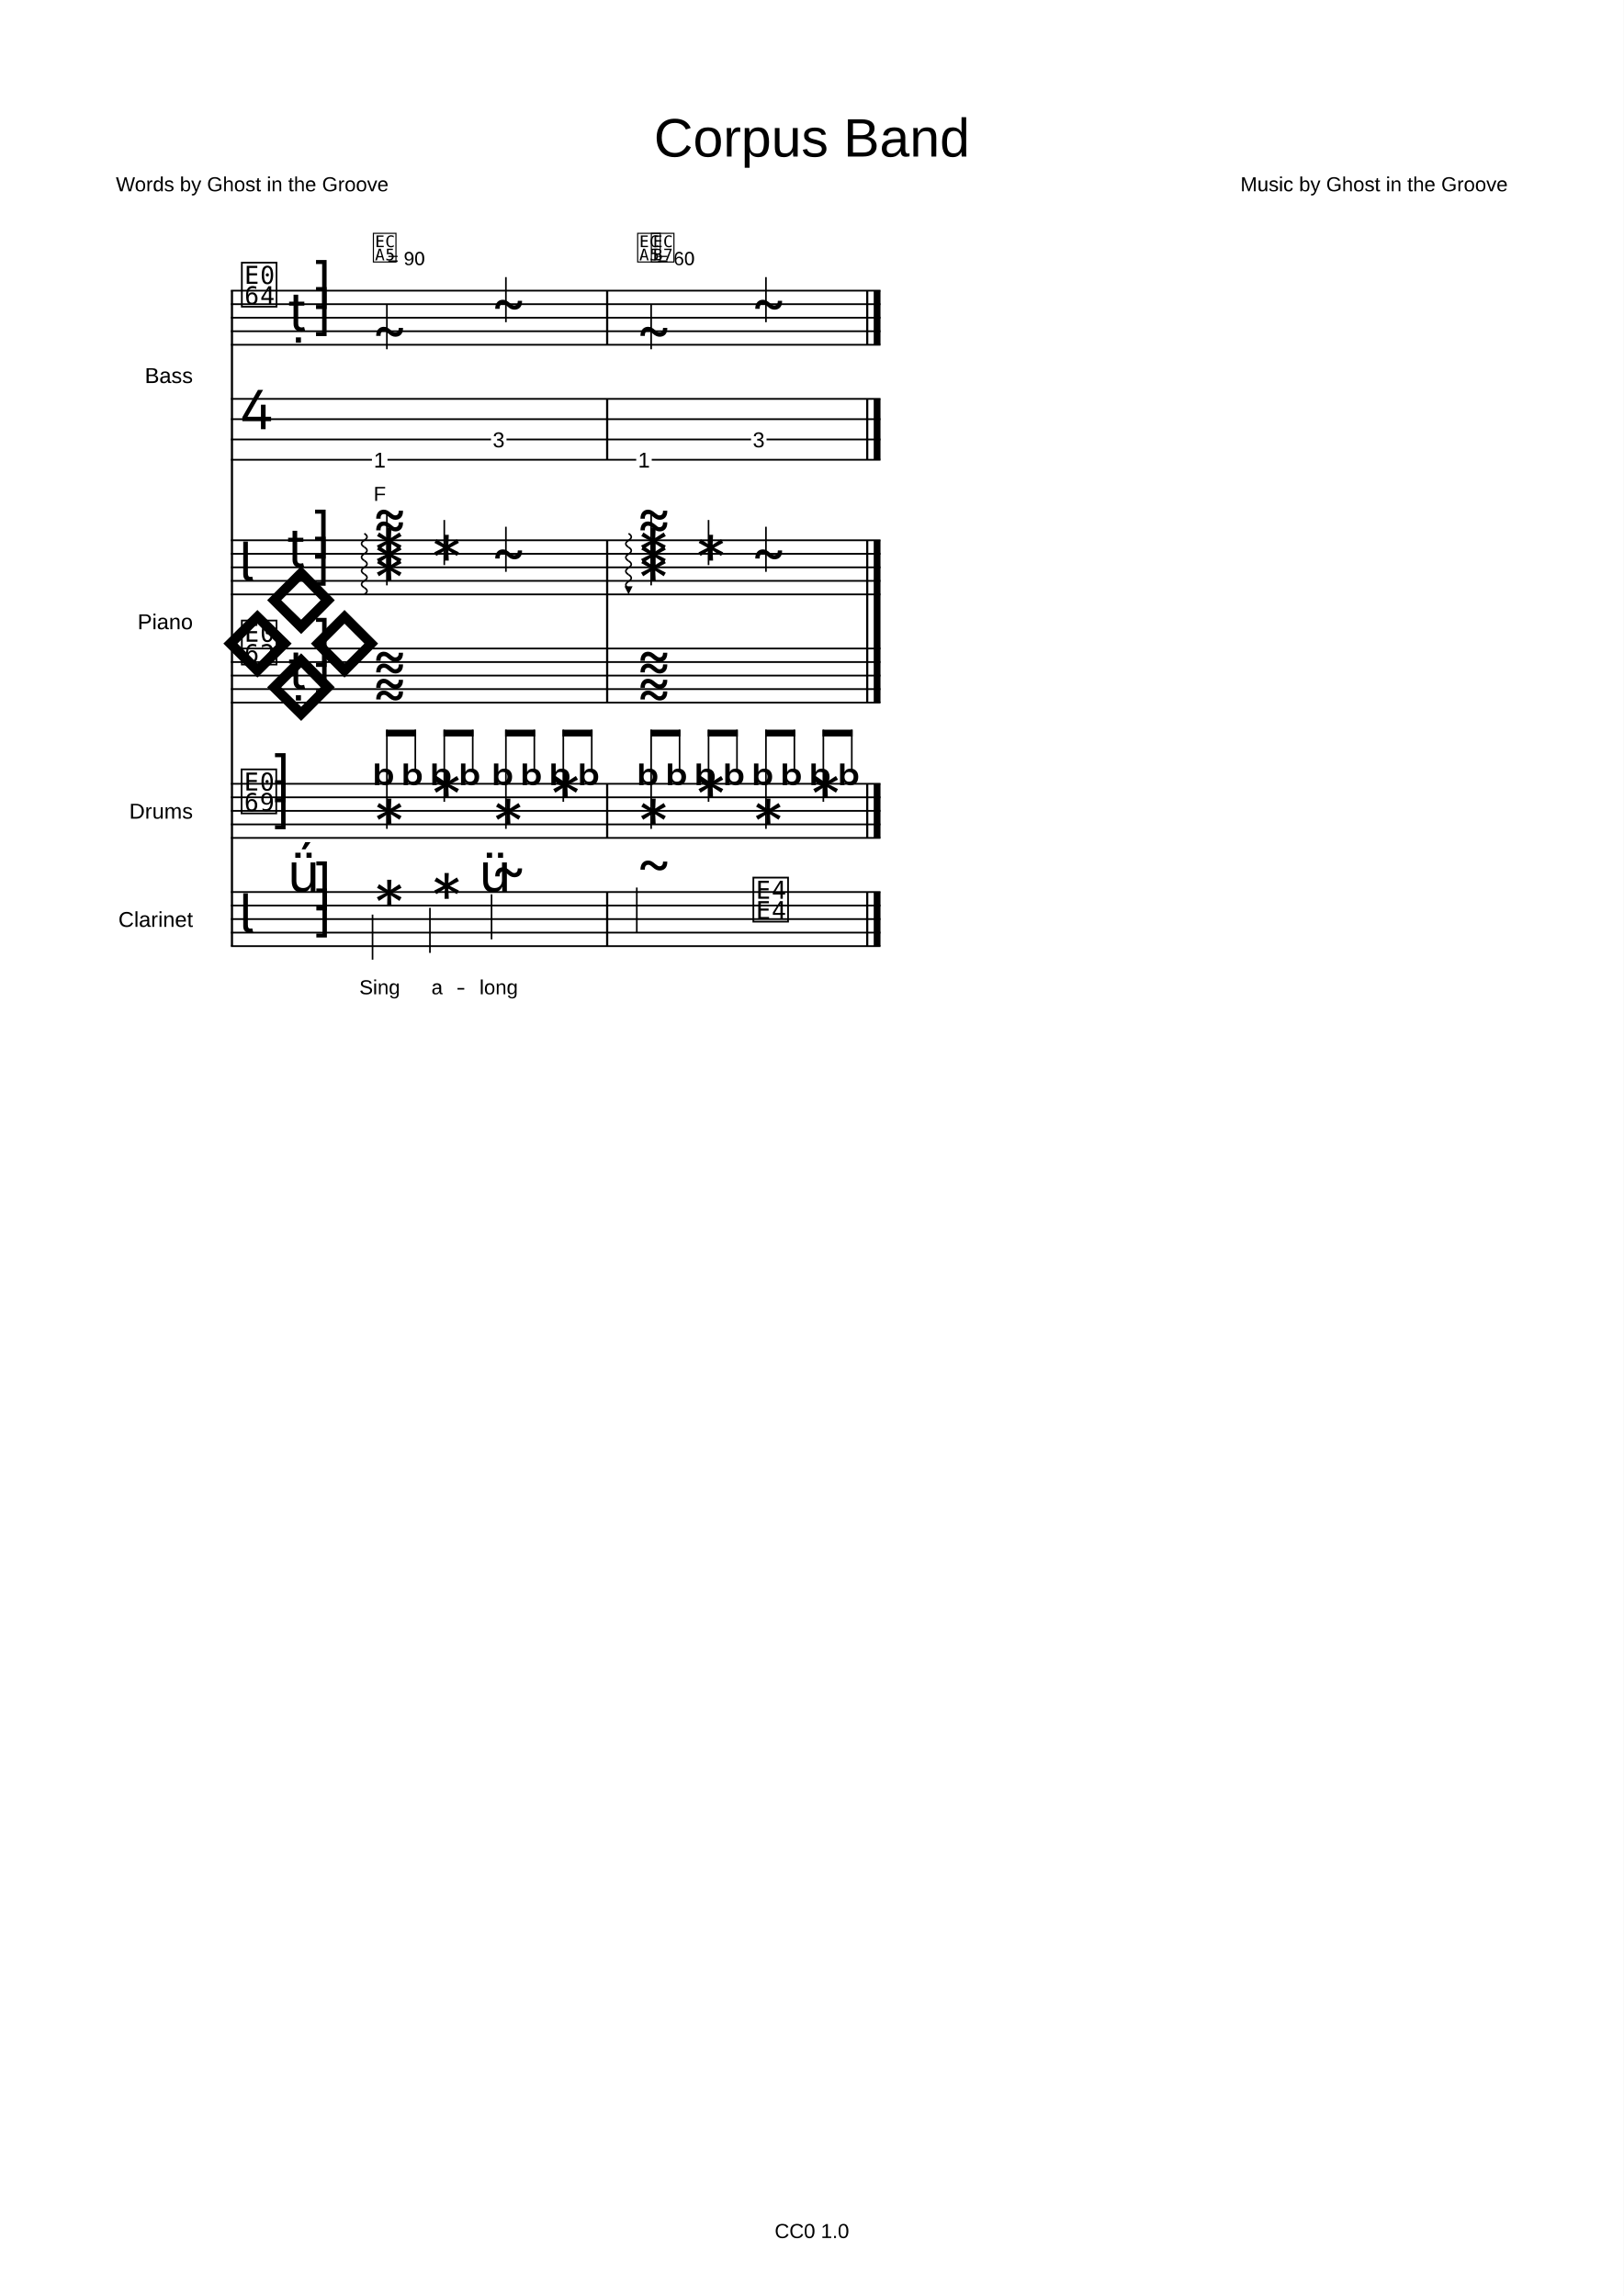
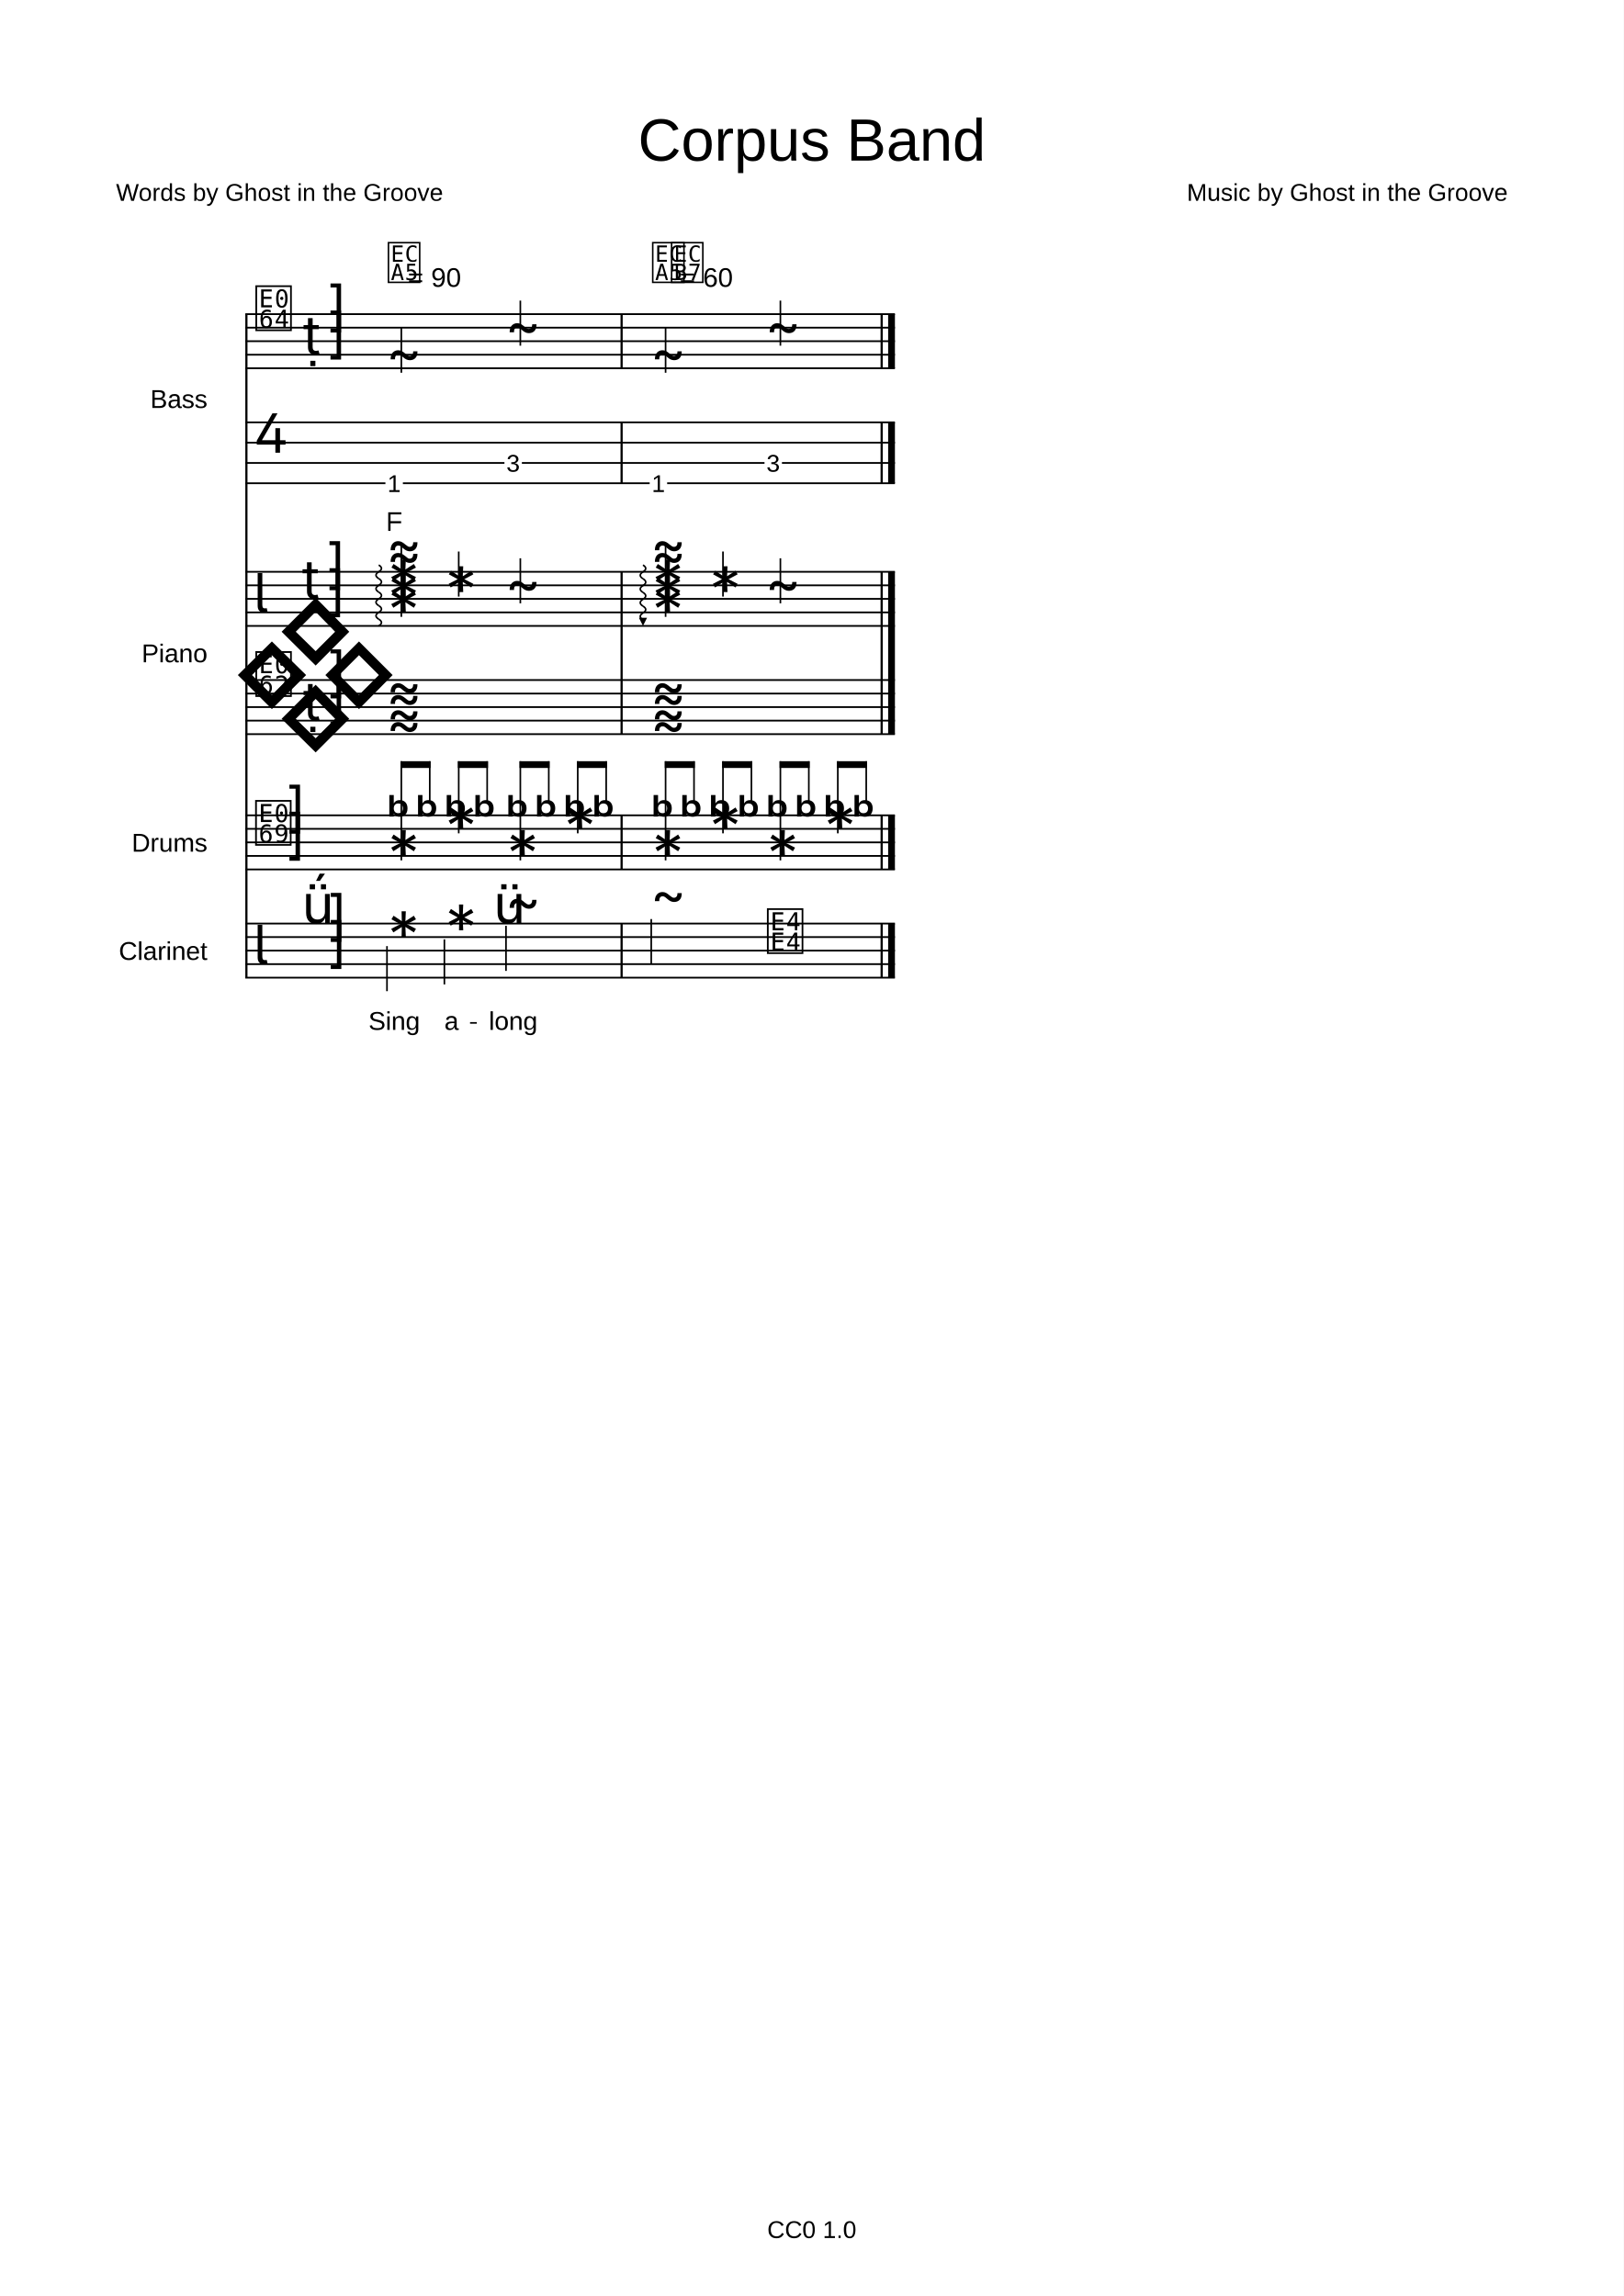
<svg xmlns="http://www.w3.org/2000/svg" width="1200" height="1697.143" viewBox="0 0 120 169.714">
  <style>@font-face{font-family:"Bravura";src:url("Bravura.otf")}text{font-family:"Bravura";font-size:4px}text.t{font-family:Arial,Helvetica,sans-serif}</style>
  <rect x="0" y="0" width="120" height="169.714" fill="white" />
  <g fill="black" stroke="black">
-     <line class="staffLine" x1="17.063" y1="21.484" x2="65.072" y2="21.484" stroke-width="0.13" />
-     <line class="staffLine" x1="17.063" y1="22.484" x2="65.072" y2="22.484" stroke-width="0.13" />
-     <line class="staffLine" x1="17.063" y1="23.484" x2="65.072" y2="23.484" stroke-width="0.13" />
-     <line class="staffLine" x1="17.063" y1="24.484" x2="65.072" y2="24.484" stroke-width="0.13" />
-     <line class="staffLine" x1="17.063" y1="25.484" x2="65.072" y2="25.484" stroke-width="0.13" />
-     <line class="stem" x1="28.593" y1="25.816" x2="28.593" y2="22.484" stroke-width="0.12" />
-     <line class="stem" x1="37.389" y1="23.816" x2="37.389" y2="20.484" stroke-width="0.12" />
-     <line class="barline" x1="44.873" y1="21.484" x2="44.873" y2="25.484" stroke-width="0.16" />
-     <line class="stem" x1="48.123" y1="25.816" x2="48.123" y2="22.484" stroke-width="0.12" />
-     <line class="stem" x1="56.608" y1="23.816" x2="56.608" y2="20.484" stroke-width="0.12" />
-     <line class="barline" x1="64.092" y1="21.484" x2="64.092" y2="25.484" stroke-width="0.16" />
-     <line class="barline" x1="64.822" y1="21.484" x2="64.822" y2="25.484" stroke-width="0.5" />
-     <line class="staffLine" x1="17.063" y1="29.484" x2="65.072" y2="29.484" stroke-width="0.13" />
-     <line class="staffLine" x1="17.063" y1="30.984" x2="65.072" y2="30.984" stroke-width="0.13" />
-     <line class="staffLine" x1="17.063" y1="32.484" x2="65.072" y2="32.484" stroke-width="0.13" />
-     <line class="staffLine" x1="17.063" y1="33.984" x2="65.072" y2="33.984" stroke-width="0.13" />
-     <line class="barline" x1="44.873" y1="29.484" x2="44.873" y2="33.984" stroke-width="0.16" />
-     <line class="barline" x1="64.092" y1="29.484" x2="64.092" y2="33.984" stroke-width="0.16" />
-     <line class="barline" x1="64.822" y1="29.484" x2="64.822" y2="33.984" stroke-width="0.5" />
-     <line class="staffLine" x1="17.063" y1="39.936" x2="65.072" y2="39.936" stroke-width="0.13" />
-     <line class="staffLine" x1="17.063" y1="40.936" x2="65.072" y2="40.936" stroke-width="0.13" />
-     <line class="staffLine" x1="17.063" y1="41.936" x2="65.072" y2="41.936" stroke-width="0.13" />
-     <line class="staffLine" x1="17.063" y1="42.936" x2="65.072" y2="42.936" stroke-width="0.13" />
-     <line class="staffLine" x1="17.063" y1="43.936" x2="65.072" y2="43.936" stroke-width="0.13" />
-     <line class="stem" x1="28.593" y1="43.268" x2="28.593" y2="37.936" stroke-width="0.12" />
-     <line class="stem" x1="32.835" y1="41.768" x2="32.835" y2="38.436" stroke-width="0.12" />
-     <line class="stem" x1="37.389" y1="42.268" x2="37.389" y2="38.936" stroke-width="0.12" />
-     <line class="barline" x1="44.873" y1="39.936" x2="44.873" y2="43.936" stroke-width="0.16" />
-     <line class="stem" x1="48.123" y1="43.268" x2="48.123" y2="37.936" stroke-width="0.12" />
-     <line class="stem" x1="52.365" y1="41.768" x2="52.365" y2="38.436" stroke-width="0.12" />
-     <line class="stem" x1="56.608" y1="42.268" x2="56.608" y2="38.936" stroke-width="0.12" />
-     <line class="barline" x1="64.092" y1="39.936" x2="64.092" y2="43.936" stroke-width="0.16" />
-     <line class="barline" x1="64.822" y1="39.936" x2="64.822" y2="43.936" stroke-width="0.5" />
-     <line class="staffLine" x1="17.063" y1="47.936" x2="65.072" y2="47.936" stroke-width="0.13" />
-     <line class="staffLine" x1="17.063" y1="48.936" x2="65.072" y2="48.936" stroke-width="0.13" />
-     <line class="staffLine" x1="17.063" y1="49.936" x2="65.072" y2="49.936" stroke-width="0.13" />
-     <line class="staffLine" x1="17.063" y1="50.936" x2="65.072" y2="50.936" stroke-width="0.13" />
-     <line class="staffLine" x1="17.063" y1="51.936" x2="65.072" y2="51.936" stroke-width="0.13" />
-     <line class="barline" x1="44.873" y1="47.936" x2="44.873" y2="51.936" stroke-width="0.16" />
-     <line class="barline" x1="64.092" y1="47.936" x2="64.092" y2="51.936" stroke-width="0.16" />
-     <line class="barline" x1="64.822" y1="47.936" x2="64.822" y2="51.936" stroke-width="0.5" />
-     <line class="staffLine" x1="17.063" y1="57.936" x2="65.072" y2="57.936" stroke-width="0.13" />
-     <line class="staffLine" x1="17.063" y1="58.936" x2="65.072" y2="58.936" stroke-width="0.13" />
-     <line class="staffLine" x1="17.063" y1="59.936" x2="65.072" y2="59.936" stroke-width="0.13" />
-     <line class="staffLine" x1="17.063" y1="60.936" x2="65.072" y2="60.936" stroke-width="0.13" />
-     <line class="staffLine" x1="17.063" y1="61.936" x2="65.072" y2="61.936" stroke-width="0.13" />
-     <line class="stem" x1="28.593" y1="61.268" x2="28.593" y2="53.936" stroke-width="0.12" />
-     <line class="stem" x1="30.694" y1="56.992" x2="30.694" y2="53.936" stroke-width="0.12" />
-     <line class="stem" x1="32.835" y1="59.268" x2="32.835" y2="53.936" stroke-width="0.12" />
-     <line class="stem" x1="34.937" y1="56.992" x2="34.937" y2="53.936" stroke-width="0.12" />
-     <line class="stem" x1="37.389" y1="61.268" x2="37.389" y2="53.936" stroke-width="0.12" />
-     <line class="stem" x1="39.49" y1="56.992" x2="39.49" y2="53.936" stroke-width="0.12" />
-     <line class="stem" x1="41.631" y1="59.268" x2="41.631" y2="53.936" stroke-width="0.12" />
-     <line class="stem" x1="43.733" y1="56.992" x2="43.733" y2="53.936" stroke-width="0.12" />
-     <line class="barline" x1="44.873" y1="57.936" x2="44.873" y2="61.936" stroke-width="0.16" />
-     <line class="stem" x1="48.123" y1="61.268" x2="48.123" y2="53.936" stroke-width="0.12" />
-     <line class="stem" x1="50.224" y1="56.992" x2="50.224" y2="53.936" stroke-width="0.12" />
-     <line class="stem" x1="52.365" y1="59.268" x2="52.365" y2="53.936" stroke-width="0.12" />
-     <line class="stem" x1="54.467" y1="56.992" x2="54.467" y2="53.936" stroke-width="0.12" />
-     <line class="stem" x1="56.608" y1="61.268" x2="56.608" y2="53.936" stroke-width="0.12" />
-     <line class="stem" x1="58.709" y1="56.992" x2="58.709" y2="53.936" stroke-width="0.12" />
-     <line class="stem" x1="60.85" y1="59.268" x2="60.85" y2="53.936" stroke-width="0.12" />
-     <line class="stem" x1="62.952" y1="56.992" x2="62.952" y2="53.936" stroke-width="0.12" />
-     <line class="barline" x1="64.092" y1="57.936" x2="64.092" y2="61.936" stroke-width="0.16" />
-     <line class="barline" x1="64.822" y1="57.936" x2="64.822" y2="61.936" stroke-width="0.5" />
-     <line class="staffLine" x1="17.063" y1="65.936" x2="65.072" y2="65.936" stroke-width="0.13" />
-     <line class="staffLine" x1="17.063" y1="66.936" x2="65.072" y2="66.936" stroke-width="0.13" />
-     <line class="staffLine" x1="17.063" y1="67.936" x2="65.072" y2="67.936" stroke-width="0.13" />
-     <line class="staffLine" x1="17.063" y1="68.936" x2="65.072" y2="68.936" stroke-width="0.13" />
-     <line class="staffLine" x1="17.063" y1="69.936" x2="65.072" y2="69.936" stroke-width="0.13" />
-     <line class="stem" x1="27.533" y1="67.604" x2="27.533" y2="70.936" stroke-width="0.12" />
-     <line class="stem" x1="31.775" y1="67.104" x2="31.775" y2="70.436" stroke-width="0.12" />
-     <line class="stem" x1="36.329" y1="66.104" x2="36.329" y2="69.436" stroke-width="0.12" />
-     <line class="barline" x1="44.873" y1="65.936" x2="44.873" y2="69.936" stroke-width="0.16" />
-     <line class="stem" x1="47.063" y1="65.604" x2="47.063" y2="68.936" stroke-width="0.12" />
-     <line class="barline" x1="64.092" y1="65.936" x2="64.092" y2="69.936" stroke-width="0.16" />
-     <line class="barline" x1="64.822" y1="65.936" x2="64.822" y2="69.936" stroke-width="0.5" />
-     <line class="lyric" x1="33.811" y1="73.088" x2="34.311" y2="73.088" stroke-width="0.12" />
-     <line class="barline" x1="17.143" y1="21.484" x2="17.143" y2="69.936" stroke-width="0.16" />
-     <line class="barline" x1="44.873" y1="43.936" x2="44.873" y2="47.936" stroke-width="0.16" />
-     <line class="barline" x1="64.092" y1="43.936" x2="64.092" y2="47.936" stroke-width="0.16" />
-     <line class="barline" x1="64.822" y1="43.936" x2="64.822" y2="47.936" stroke-width="0.5" />
-     <polygon class="beam" stroke="none" points="28.533,53.936 30.754,53.936 30.754,54.436 28.533,54.436" />
-     <polygon class="beam" stroke="none" points="32.775,53.936 34.997,53.936 34.997,54.436 32.775,54.436" />
-     <polygon class="beam" stroke="none" points="37.329,53.936 39.55,53.936 39.55,54.436 37.329,54.436" />
-     <polygon class="beam" stroke="none" points="41.571,53.936 43.793,53.936 43.793,54.436 41.571,54.436" />
-     <polygon class="beam" stroke="none" points="48.063,53.936 50.284,53.936 50.284,54.436 48.063,54.436" />
-     <polygon class="beam" stroke="none" points="52.305,53.936 54.527,53.936 54.527,54.436 52.305,54.436" />
-     <polygon class="beam" stroke="none" points="56.548,53.936 58.769,53.936 58.769,54.436 56.548,54.436" />
-     <polygon class="beam" stroke="none" points="60.79,53.936 63.012,53.936 63.012,54.436 60.79,54.436" />
-     <text class="clef" x="17.683" y="22.484" stroke="none"></text>
-     <text class="keySignature" x="21.319" y="24.484" stroke="none"></text>
-     <text class="timeSignature" x="23.123" y="22.484" stroke="none"></text>
-     <text class="timeSignature" x="23.123" y="24.484" stroke="none"></text>
-     <text class="notehead" x="27.473" y="25.984" stroke="none"></text>
-     <text class="notehead" x="36.269" y="23.984" stroke="none"></text>
-     <text class="notehead" x="47.003" y="25.984" stroke="none"></text>
-     <text class="notehead" x="55.488" y="23.984" stroke="none"></text>
-     <text class="clef" x="17.675" y="31.726" stroke="none"></text>
-     <text class="clef" x="17.663" y="42.936" stroke="none"></text>
-     <text class="keySignature" x="21.247" y="41.936" stroke="none"></text>
-     <text class="timeSignature" x="23.051" y="40.936" stroke="none"></text>
-     <text class="timeSignature" x="23.051" y="42.936" stroke="none"></text>
-     <text class="notehead" x="27.473" y="41.436" stroke="none"></text>
-     <text class="notehead" x="27.473" y="42.436" stroke="none"></text>
-     <text class="notehead" x="27.473" y="43.436" stroke="none"></text>
-     <text class="notehead" x="31.715" y="41.936" stroke="none"></text>
-     <text class="notehead" x="36.269" y="42.436" stroke="none"></text>
-     <text class="notehead" x="27.473" y="39.936" stroke="none"></text>
-     <text class="notehead" x="47.003" y="41.436" stroke="none"></text>
-     <text class="notehead" x="47.003" y="42.436" stroke="none"></text>
-     <text class="notehead" x="47.003" y="43.436" stroke="none"></text>
-     <text class="notehead" x="51.245" y="41.936" stroke="none"></text>
-     <text class="notehead" x="55.488" y="42.436" stroke="none"></text>
-     <text class="notehead" x="47.003" y="39.936" stroke="none"></text>
-     <text class="clef" x="17.683" y="48.936" stroke="none"></text>
-     <text class="keySignature" x="21.319" y="50.936" stroke="none"></text>
-     <text class="timeSignature" x="23.123" y="48.936" stroke="none"></text>
-     <text class="timeSignature" x="23.123" y="50.936" stroke="none"></text>
-     <text class="notehead" x="27.473" y="50.436" stroke="none"></text>
-     <text class="notehead" x="27.473" y="52.436" stroke="none"></text>
-     <text class="notehead" x="47.003" y="50.436" stroke="none"></text>
-     <text class="notehead" x="47.003" y="52.436" stroke="none"></text>
-     <text class="clef" x="17.663" y="59.936" stroke="none"></text>
-     <text class="timeSignature" x="20.091" y="58.936" stroke="none"></text>
-     <text class="timeSignature" x="20.091" y="60.936" stroke="none"></text>
-     <text class="notehead" x="27.473" y="57.436" stroke="none"></text>
-     <text class="notehead" x="27.473" y="61.436" stroke="none"></text>
-     <text class="notehead" x="29.594" y="57.436" stroke="none"></text>
-     <text class="notehead" x="31.715" y="57.436" stroke="none"></text>
-     <text class="notehead" x="31.715" y="59.436" stroke="none"></text>
-     <text class="notehead" x="33.837" y="57.436" stroke="none"></text>
-     <text class="notehead" x="36.269" y="57.436" stroke="none"></text>
-     <text class="notehead" x="36.269" y="61.436" stroke="none"></text>
-     <text class="notehead" x="38.39" y="57.436" stroke="none"></text>
-     <text class="notehead" x="40.511" y="57.436" stroke="none"></text>
-     <text class="notehead" x="40.511" y="59.436" stroke="none"></text>
-     <text class="notehead" x="42.633" y="57.436" stroke="none"></text>
-     <text class="notehead" x="47.003" y="57.436" stroke="none"></text>
-     <text class="notehead" x="47.003" y="61.436" stroke="none"></text>
-     <text class="notehead" x="49.124" y="57.436" stroke="none"></text>
-     <text class="notehead" x="51.245" y="57.436" stroke="none"></text>
-     <text class="notehead" x="51.245" y="59.436" stroke="none"></text>
-     <text class="notehead" x="53.367" y="57.436" stroke="none"></text>
-     <text class="notehead" x="55.488" y="57.436" stroke="none"></text>
-     <text class="notehead" x="55.488" y="61.436" stroke="none"></text>
-     <text class="notehead" x="57.609" y="57.436" stroke="none"></text>
-     <text class="notehead" x="59.73" y="57.436" stroke="none"></text>
-     <text class="notehead" x="59.73" y="59.436" stroke="none"></text>
-     <text class="notehead" x="61.852" y="57.436" stroke="none"></text>
-     <text class="clef" x="17.663" y="68.936" stroke="none"></text>
-     <text class="keySignature" x="21.247" y="65.936" stroke="none"></text>
-     <text class="timeSignature" x="23.143" y="66.936" stroke="none"></text>
-     <text class="timeSignature" x="23.143" y="68.936" stroke="none"></text>
-     <text class="notehead" x="27.473" y="67.436" stroke="none"></text>
-     <text class="notehead" x="31.715" y="66.936" stroke="none"></text>
-     <text class="notehead" x="36.269" y="65.936" stroke="none"></text>
-     <text class="accidental" x="35.397" y="65.936" stroke="none"></text>
-     <text class="notehead" x="47.003" y="65.436" stroke="none"></text>
-     <text class="rest" x="55.488" y="67.936" stroke="none"></text>
-     <text class="tempo" x="27.473" y="19.24" style="font-size:2.6px" stroke="none"></text>
-     <text class="tempo" x="47.003" y="19.24" style="font-size:2.6px" stroke="none"></text>
-     <text class="tempo" x="48.016" y="19.24" style="font-size:2.6px" stroke="none"></text>
-     <text class="brace" x="15.931" y="51.929" style="font-size:11.985px" stroke="none"></text>
-     <text class="t credit" x="60" y="11.571" style="font-size:4px" text-anchor="middle" stroke="none">Corpus Band</text>
-     <text class="t credit" x="8.571" y="14.136" style="font-size:1.5px" text-anchor="start" stroke="none">Words by Ghost in the Groove</text>
-     <text class="t credit" x="111.429" y="14.136" style="font-size:1.5px" text-anchor="end" stroke="none">Music by Ghost in the Groove</text>
-     <rect class="knockout" x="27.49" y="33.28" width="1.146" height="1.408" fill="white" stroke="none" />
-     <text class="t fretNumber" x="28.063" y="34.56" style="font-size:1.6px" text-anchor="middle" stroke="none">1</text>
-     <rect class="knockout" x="36.286" y="31.78" width="1.146" height="1.408" fill="white" stroke="none" />
-     <text class="t fretNumber" x="36.859" y="33.06" style="font-size:1.6px" text-anchor="middle" stroke="none">3</text>
-     <rect class="knockout" x="47.02" y="33.28" width="1.146" height="1.408" fill="white" stroke="none" />
-     <text class="t fretNumber" x="47.593" y="34.56" style="font-size:1.6px" text-anchor="middle" stroke="none">1</text>
-     <rect class="knockout" x="55.505" y="31.78" width="1.146" height="1.408" fill="white" stroke="none" />
-     <text class="t fretNumber" x="56.078" y="33.06" style="font-size:1.6px" text-anchor="middle" stroke="none">3</text>
-     <text class="t chord" x="28.063" y="37.021" style="font-size:1.5px" text-anchor="middle" stroke="none">F</text>
-     <text class="t lyric" x="28.063" y="73.493" style="font-size:1.5px" text-anchor="middle" stroke="none">Sing</text>
-     <text class="t lyric" x="32.305" y="73.493" style="font-size:1.5px" text-anchor="middle" stroke="none">a</text>
-     <text class="t lyric" x="36.859" y="73.493" style="font-size:1.5px" text-anchor="middle" stroke="none">long</text>
-     <text class="t tempo" x="28.636" y="19.59" style="font-size:1.4px" text-anchor="start" stroke="none">= 90</text>
-     <text class="t tempo" x="48.576" y="19.59" style="font-size:1.4px" text-anchor="start" stroke="none">= 60</text>
-     <text class="t trackName" x="14.263" y="28.31" style="font-size:1.6px" text-anchor="end" stroke="none">Bass</text>
-     <text class="t trackName" x="14.263" y="46.512" style="font-size:1.6px" text-anchor="end" stroke="none">Piano</text>
-     <text class="t trackName" x="14.263" y="60.512" style="font-size:1.6px" text-anchor="end" stroke="none">Drums</text>
-     <text class="t trackName" x="14.263" y="68.512" style="font-size:1.6px" text-anchor="end" stroke="none">Clarinet</text>
-     <text class="t credit" x="60" y="165.429" style="font-size:1.5px" text-anchor="middle" stroke="none">CC0 1.0</text>
-     <path class="arpeggio" fill="none" stroke-width="0.12" d="M26.923,39.436 C27.193,39.603 27.193,39.77 26.923,39.936" />
-     <path class="arpeggio" fill="none" stroke-width="0.12" d="M26.923,39.936 C26.653,40.103 26.653,40.27 26.923,40.436" />
-     <path class="arpeggio" fill="none" stroke-width="0.12" d="M26.923,40.436 C27.193,40.603 27.193,40.77 26.923,40.936" />
-     <path class="arpeggio" fill="none" stroke-width="0.12" d="M26.923,40.936 C26.653,41.103 26.653,41.27 26.923,41.436" />
-     <path class="arpeggio" fill="none" stroke-width="0.12" d="M26.923,41.436 C27.193,41.603 27.193,41.77 26.923,41.936" />
-     <path class="arpeggio" fill="none" stroke-width="0.12" d="M26.923,41.936 C26.653,42.103 26.653,42.27 26.923,42.436" />
-     <path class="arpeggio" fill="none" stroke-width="0.12" d="M26.923,42.436 C27.193,42.603 27.193,42.77 26.923,42.936" />
-     <path class="arpeggio" fill="none" stroke-width="0.12" d="M26.923,42.936 C26.653,43.103 26.653,43.27 26.923,43.436" />
-     <path class="arpeggio" fill="none" stroke-width="0.12" d="M26.923,43.436 C27.193,43.603 27.193,43.77 26.923,43.936" />
-     <path class="arpeggio" fill="none" stroke-width="0.12" d="M46.453,39.436 C46.723,39.605 46.723,39.774 46.453,39.942" />
-     <path class="arpeggio" fill="none" stroke-width="0.12" d="M46.453,39.942 C46.183,40.111 46.183,40.28 46.453,40.449" />
-     <path class="arpeggio" fill="none" stroke-width="0.12" d="M46.453,40.449 C46.723,40.617 46.723,40.786 46.453,40.955" />
-     <path class="arpeggio" fill="none" stroke-width="0.12" d="M46.453,40.955 C46.183,41.124 46.183,41.292 46.453,41.461" />
-     <path class="arpeggio" fill="none" stroke-width="0.12" d="M46.453,41.461 C46.723,41.63 46.723,41.799 46.453,41.967" />
-     <path class="arpeggio" fill="none" stroke-width="0.12" d="M46.453,41.967 C46.183,42.136 46.183,42.305 46.453,42.474" />
-     <path class="arpeggio" fill="none" stroke-width="0.12" d="M46.453,42.474 C46.723,42.642 46.723,42.811 46.453,42.98" />
-     <path class="arpeggio" fill="none" stroke-width="0.12" d="M46.453,42.98 C46.183,43.149 46.183,43.317 46.453,43.486" />
-     <polygon class="arpeggio" stroke="none" points="46.153,43.336 46.753,43.336 46.453,43.936" />
+     <line class="staffLine" x1="18.13" y1="23.22" x2="66.139" y2="23.22" stroke-width="0.13" />
+     <line class="staffLine" x1="18.13" y1="24.22" x2="66.139" y2="24.22" stroke-width="0.13" />
+     <line class="staffLine" x1="18.13" y1="25.22" x2="66.139" y2="25.22" stroke-width="0.13" />
+     <line class="staffLine" x1="18.13" y1="26.22" x2="66.139" y2="26.22" stroke-width="0.13" />
+     <line class="staffLine" x1="18.13" y1="27.22" x2="66.139" y2="27.22" stroke-width="0.13" />
+     <line class="stem" x1="29.66" y1="27.552" x2="29.66" y2="24.22" stroke-width="0.12" />
+     <line class="stem" x1="38.456" y1="25.552" x2="38.456" y2="22.22" stroke-width="0.12" />
+     <line class="barline" x1="45.94" y1="23.22" x2="45.94" y2="27.22" stroke-width="0.16" />
+     <line class="stem" x1="49.19" y1="27.552" x2="49.19" y2="24.22" stroke-width="0.12" />
+     <line class="stem" x1="57.675" y1="25.552" x2="57.675" y2="22.22" stroke-width="0.12" />
+     <line class="barline" x1="65.159" y1="23.22" x2="65.159" y2="27.22" stroke-width="0.16" />
+     <line class="barline" x1="65.889" y1="23.22" x2="65.889" y2="27.22" stroke-width="0.5" />
+     <line class="staffLine" x1="18.13" y1="31.22" x2="66.139" y2="31.22" stroke-width="0.13" />
+     <line class="staffLine" x1="18.13" y1="32.72" x2="66.139" y2="32.72" stroke-width="0.13" />
+     <line class="staffLine" x1="18.13" y1="34.22" x2="66.139" y2="34.22" stroke-width="0.13" />
+     <line class="staffLine" x1="18.13" y1="35.72" x2="66.139" y2="35.72" stroke-width="0.13" />
+     <line class="barline" x1="45.94" y1="31.22" x2="45.94" y2="35.72" stroke-width="0.16" />
+     <line class="barline" x1="65.159" y1="31.22" x2="65.159" y2="35.72" stroke-width="0.16" />
+     <line class="barline" x1="65.889" y1="31.22" x2="65.889" y2="35.72" stroke-width="0.5" />
+     <line class="staffLine" x1="18.13" y1="42.266" x2="66.139" y2="42.266" stroke-width="0.13" />
+     <line class="staffLine" x1="18.13" y1="43.266" x2="66.139" y2="43.266" stroke-width="0.13" />
+     <line class="staffLine" x1="18.13" y1="44.266" x2="66.139" y2="44.266" stroke-width="0.13" />
+     <line class="staffLine" x1="18.13" y1="45.266" x2="66.139" y2="45.266" stroke-width="0.13" />
+     <line class="staffLine" x1="18.13" y1="46.266" x2="66.139" y2="46.266" stroke-width="0.13" />
+     <line class="stem" x1="29.66" y1="45.598" x2="29.66" y2="40.266" stroke-width="0.12" />
+     <line class="stem" x1="33.902" y1="44.098" x2="33.902" y2="40.766" stroke-width="0.12" />
+     <line class="stem" x1="38.456" y1="44.598" x2="38.456" y2="41.266" stroke-width="0.12" />
+     <line class="barline" x1="45.94" y1="42.266" x2="45.94" y2="46.266" stroke-width="0.16" />
+     <line class="stem" x1="49.19" y1="45.598" x2="49.19" y2="40.266" stroke-width="0.12" />
+     <line class="stem" x1="53.432" y1="44.098" x2="53.432" y2="40.766" stroke-width="0.12" />
+     <line class="stem" x1="57.675" y1="44.598" x2="57.675" y2="41.266" stroke-width="0.12" />
+     <line class="barline" x1="65.159" y1="42.266" x2="65.159" y2="46.266" stroke-width="0.16" />
+     <line class="barline" x1="65.889" y1="42.266" x2="65.889" y2="46.266" stroke-width="0.5" />
+     <line class="staffLine" x1="18.13" y1="50.266" x2="66.139" y2="50.266" stroke-width="0.13" />
+     <line class="staffLine" x1="18.13" y1="51.266" x2="66.139" y2="51.266" stroke-width="0.13" />
+     <line class="staffLine" x1="18.13" y1="52.266" x2="66.139" y2="52.266" stroke-width="0.13" />
+     <line class="staffLine" x1="18.13" y1="53.266" x2="66.139" y2="53.266" stroke-width="0.13" />
+     <line class="staffLine" x1="18.13" y1="54.266" x2="66.139" y2="54.266" stroke-width="0.13" />
+     <line class="barline" x1="45.94" y1="50.266" x2="45.94" y2="54.266" stroke-width="0.16" />
+     <line class="barline" x1="65.159" y1="50.266" x2="65.159" y2="54.266" stroke-width="0.16" />
+     <line class="barline" x1="65.889" y1="50.266" x2="65.889" y2="54.266" stroke-width="0.5" />
+     <line class="staffLine" x1="18.13" y1="60.266" x2="66.139" y2="60.266" stroke-width="0.13" />
+     <line class="staffLine" x1="18.13" y1="61.266" x2="66.139" y2="61.266" stroke-width="0.13" />
+     <line class="staffLine" x1="18.13" y1="62.266" x2="66.139" y2="62.266" stroke-width="0.13" />
+     <line class="staffLine" x1="18.13" y1="63.266" x2="66.139" y2="63.266" stroke-width="0.13" />
+     <line class="staffLine" x1="18.13" y1="64.266" x2="66.139" y2="64.266" stroke-width="0.13" />
+     <line class="stem" x1="29.66" y1="63.598" x2="29.66" y2="56.266" stroke-width="0.12" />
+     <line class="stem" x1="31.761" y1="59.322" x2="31.761" y2="56.266" stroke-width="0.12" />
+     <line class="stem" x1="33.902" y1="61.598" x2="33.902" y2="56.266" stroke-width="0.12" />
+     <line class="stem" x1="36.004" y1="59.322" x2="36.004" y2="56.266" stroke-width="0.12" />
+     <line class="stem" x1="38.456" y1="63.598" x2="38.456" y2="56.266" stroke-width="0.12" />
+     <line class="stem" x1="40.557" y1="59.322" x2="40.557" y2="56.266" stroke-width="0.12" />
+     <line class="stem" x1="42.698" y1="61.598" x2="42.698" y2="56.266" stroke-width="0.12" />
+     <line class="stem" x1="44.8" y1="59.322" x2="44.8" y2="56.266" stroke-width="0.12" />
+     <line class="barline" x1="45.94" y1="60.266" x2="45.94" y2="64.266" stroke-width="0.16" />
+     <line class="stem" x1="49.19" y1="63.598" x2="49.19" y2="56.266" stroke-width="0.12" />
+     <line class="stem" x1="51.291" y1="59.322" x2="51.291" y2="56.266" stroke-width="0.12" />
+     <line class="stem" x1="53.432" y1="61.598" x2="53.432" y2="56.266" stroke-width="0.12" />
+     <line class="stem" x1="55.534" y1="59.322" x2="55.534" y2="56.266" stroke-width="0.12" />
+     <line class="stem" x1="57.675" y1="63.598" x2="57.675" y2="56.266" stroke-width="0.12" />
+     <line class="stem" x1="59.776" y1="59.322" x2="59.776" y2="56.266" stroke-width="0.12" />
+     <line class="stem" x1="61.918" y1="61.598" x2="61.918" y2="56.266" stroke-width="0.12" />
+     <line class="stem" x1="64.019" y1="59.322" x2="64.019" y2="56.266" stroke-width="0.12" />
+     <line class="barline" x1="65.159" y1="60.266" x2="65.159" y2="64.266" stroke-width="0.16" />
+     <line class="barline" x1="65.889" y1="60.266" x2="65.889" y2="64.266" stroke-width="0.5" />
+     <line class="staffLine" x1="18.13" y1="68.266" x2="66.139" y2="68.266" stroke-width="0.13" />
+     <line class="staffLine" x1="18.13" y1="69.266" x2="66.139" y2="69.266" stroke-width="0.13" />
+     <line class="staffLine" x1="18.13" y1="70.266" x2="66.139" y2="70.266" stroke-width="0.13" />
+     <line class="staffLine" x1="18.13" y1="71.266" x2="66.139" y2="71.266" stroke-width="0.13" />
+     <line class="staffLine" x1="18.13" y1="72.266" x2="66.139" y2="72.266" stroke-width="0.13" />
+     <line class="stem" x1="28.6" y1="69.934" x2="28.6" y2="73.266" stroke-width="0.12" />
+     <line class="stem" x1="32.842" y1="69.434" x2="32.842" y2="72.766" stroke-width="0.12" />
+     <line class="stem" x1="37.396" y1="68.434" x2="37.396" y2="71.766" stroke-width="0.12" />
+     <line class="barline" x1="45.94" y1="68.266" x2="45.94" y2="72.266" stroke-width="0.16" />
+     <line class="stem" x1="48.13" y1="67.934" x2="48.13" y2="71.266" stroke-width="0.12" />
+     <line class="barline" x1="65.159" y1="68.266" x2="65.159" y2="72.266" stroke-width="0.16" />
+     <line class="barline" x1="65.889" y1="68.266" x2="65.889" y2="72.266" stroke-width="0.5" />
+     <line class="lyric" x1="34.739" y1="75.61" x2="35.239" y2="75.61" stroke-width="0.12" />
+     <line class="barline" x1="18.21" y1="23.22" x2="18.21" y2="72.266" stroke-width="0.16" />
+     <line class="barline" x1="45.94" y1="46.266" x2="45.94" y2="50.266" stroke-width="0.16" />
+     <line class="barline" x1="65.159" y1="46.266" x2="65.159" y2="50.266" stroke-width="0.16" />
+     <line class="barline" x1="65.889" y1="46.266" x2="65.889" y2="50.266" stroke-width="0.5" />
+     <polygon class="beam" stroke="none" points="29.6,56.266 31.821,56.266 31.821,56.766 29.6,56.766" />
+     <polygon class="beam" stroke="none" points="33.842,56.266 36.064,56.266 36.064,56.766 33.842,56.766" />
+     <polygon class="beam" stroke="none" points="38.396,56.266 40.617,56.266 40.617,56.766 38.396,56.766" />
+     <polygon class="beam" stroke="none" points="42.638,56.266 44.86,56.266 44.86,56.766 42.638,56.766" />
+     <polygon class="beam" stroke="none" points="49.13,56.266 51.351,56.266 51.351,56.766 49.13,56.766" />
+     <polygon class="beam" stroke="none" points="53.372,56.266 55.594,56.266 55.594,56.766 53.372,56.766" />
+     <polygon class="beam" stroke="none" points="57.615,56.266 59.836,56.266 59.836,56.766 57.615,56.766" />
+     <polygon class="beam" stroke="none" points="61.858,56.266 64.079,56.266 64.079,56.766 61.858,56.766" />
+     <text class="clef" x="18.75" y="24.22" stroke="none"></text>
+     <text class="keySignature" x="22.386" y="26.22" stroke="none"></text>
+     <text class="timeSignature" x="24.19" y="24.22" stroke="none"></text>
+     <text class="timeSignature" x="24.19" y="26.22" stroke="none"></text>
+     <text class="notehead" x="28.54" y="27.72" stroke="none"></text>
+     <text class="notehead" x="37.336" y="25.72" stroke="none"></text>
+     <text class="notehead" x="48.07" y="27.72" stroke="none"></text>
+     <text class="notehead" x="56.555" y="25.72" stroke="none"></text>
+     <text class="clef" x="18.742" y="33.462" stroke="none"></text>
+     <text class="clef" x="18.73" y="45.266" stroke="none"></text>
+     <text class="keySignature" x="22.314" y="44.266" stroke="none"></text>
+     <text class="timeSignature" x="24.118" y="43.266" stroke="none"></text>
+     <text class="timeSignature" x="24.118" y="45.266" stroke="none"></text>
+     <text class="notehead" x="28.54" y="43.766" stroke="none"></text>
+     <text class="notehead" x="28.54" y="44.766" stroke="none"></text>
+     <text class="notehead" x="28.54" y="45.766" stroke="none"></text>
+     <text class="notehead" x="32.782" y="44.266" stroke="none"></text>
+     <text class="notehead" x="37.336" y="44.766" stroke="none"></text>
+     <text class="notehead" x="28.54" y="42.266" stroke="none"></text>
+     <text class="notehead" x="48.07" y="43.766" stroke="none"></text>
+     <text class="notehead" x="48.07" y="44.766" stroke="none"></text>
+     <text class="notehead" x="48.07" y="45.766" stroke="none"></text>
+     <text class="notehead" x="52.312" y="44.266" stroke="none"></text>
+     <text class="notehead" x="56.555" y="44.766" stroke="none"></text>
+     <text class="notehead" x="48.07" y="42.266" stroke="none"></text>
+     <text class="clef" x="18.75" y="51.266" stroke="none"></text>
+     <text class="keySignature" x="22.386" y="53.266" stroke="none"></text>
+     <text class="timeSignature" x="24.19" y="51.266" stroke="none"></text>
+     <text class="timeSignature" x="24.19" y="53.266" stroke="none"></text>
+     <text class="notehead" x="28.54" y="52.766" stroke="none"></text>
+     <text class="notehead" x="28.54" y="54.766" stroke="none"></text>
+     <text class="notehead" x="48.07" y="52.766" stroke="none"></text>
+     <text class="notehead" x="48.07" y="54.766" stroke="none"></text>
+     <text class="clef" x="18.73" y="62.266" stroke="none"></text>
+     <text class="timeSignature" x="21.158" y="61.266" stroke="none"></text>
+     <text class="timeSignature" x="21.158" y="63.266" stroke="none"></text>
+     <text class="notehead" x="28.54" y="59.766" stroke="none"></text>
+     <text class="notehead" x="28.54" y="63.766" stroke="none"></text>
+     <text class="notehead" x="30.661" y="59.766" stroke="none"></text>
+     <text class="notehead" x="32.782" y="59.766" stroke="none"></text>
+     <text class="notehead" x="32.782" y="61.766" stroke="none"></text>
+     <text class="notehead" x="34.904" y="59.766" stroke="none"></text>
+     <text class="notehead" x="37.336" y="59.766" stroke="none"></text>
+     <text class="notehead" x="37.336" y="63.766" stroke="none"></text>
+     <text class="notehead" x="39.457" y="59.766" stroke="none"></text>
+     <text class="notehead" x="41.578" y="59.766" stroke="none"></text>
+     <text class="notehead" x="41.578" y="61.766" stroke="none"></text>
+     <text class="notehead" x="43.7" y="59.766" stroke="none"></text>
+     <text class="notehead" x="48.07" y="59.766" stroke="none"></text>
+     <text class="notehead" x="48.07" y="63.766" stroke="none"></text>
+     <text class="notehead" x="50.191" y="59.766" stroke="none"></text>
+     <text class="notehead" x="52.312" y="59.766" stroke="none"></text>
+     <text class="notehead" x="52.312" y="61.766" stroke="none"></text>
+     <text class="notehead" x="54.434" y="59.766" stroke="none"></text>
+     <text class="notehead" x="56.555" y="59.766" stroke="none"></text>
+     <text class="notehead" x="56.555" y="63.766" stroke="none"></text>
+     <text class="notehead" x="58.676" y="59.766" stroke="none"></text>
+     <text class="notehead" x="60.798" y="59.766" stroke="none"></text>
+     <text class="notehead" x="60.798" y="61.766" stroke="none"></text>
+     <text class="notehead" x="62.919" y="59.766" stroke="none"></text>
+     <text class="clef" x="18.73" y="71.266" stroke="none"></text>
+     <text class="keySignature" x="22.314" y="68.266" stroke="none"></text>
+     <text class="timeSignature" x="24.21" y="69.266" stroke="none"></text>
+     <text class="timeSignature" x="24.21" y="71.266" stroke="none"></text>
+     <text class="notehead" x="28.54" y="69.766" stroke="none"></text>
+     <text class="notehead" x="32.782" y="69.266" stroke="none"></text>
+     <text class="notehead" x="37.336" y="68.266" stroke="none"></text>
+     <text class="accidental" x="36.464" y="68.266" stroke="none"></text>
+     <text class="notehead" x="48.07" y="67.766" stroke="none"></text>
+     <text class="rest" x="56.555" y="70.266" stroke="none"></text>
+     <text class="tempo" x="28.54" y="20.7" style="font-size:3.6px" stroke="none"></text>
+     <text class="tempo" x="48.07" y="20.7" style="font-size:3.6px" stroke="none"></text>
+     <text class="tempo" x="49.465" y="20.7" style="font-size:3.6px" stroke="none"></text>
+     <text class="brace" x="16.999" y="54.259" style="font-size:11.985px" stroke="none"></text>
+     <text class="t credit" x="60" y="11.871" style="font-size:4.4px" text-anchor="middle" stroke="none">Corpus Band</text>
+     <text class="t credit" x="8.571" y="14.845" style="font-size:1.8px" text-anchor="start" stroke="none">Words by Ghost in the Groove</text>
+     <text class="t credit" x="111.429" y="14.845" style="font-size:1.8px" text-anchor="end" stroke="none">Music by Ghost in the Groove</text>
+     <rect class="knockout" x="28.485" y="34.928" width="1.289" height="1.584" fill="white" stroke="none" />
+     <text class="t fretNumber" x="29.13" y="36.368" style="font-size:1.8px" text-anchor="middle" stroke="none">1</text>
+     <rect class="knockout" x="37.281" y="33.428" width="1.289" height="1.584" fill="white" stroke="none" />
+     <text class="t fretNumber" x="37.926" y="34.868" style="font-size:1.8px" text-anchor="middle" stroke="none">3</text>
+     <rect class="knockout" x="48.015" y="34.928" width="1.289" height="1.584" fill="white" stroke="none" />
+     <text class="t fretNumber" x="48.66" y="36.368" style="font-size:1.8px" text-anchor="middle" stroke="none">1</text>
+     <rect class="knockout" x="56.501" y="33.428" width="1.289" height="1.584" fill="white" stroke="none" />
+     <text class="t fretNumber" x="57.145" y="34.868" style="font-size:1.8px" text-anchor="middle" stroke="none">3</text>
+     <text class="t chord" x="29.13" y="39.246" style="font-size:2px" text-anchor="middle" stroke="none">F</text>
+     <text class="t lyric" x="29.13" y="76.123" style="font-size:1.9px" text-anchor="middle" stroke="none">Sing</text>
+     <text class="t lyric" x="33.372" y="76.123" style="font-size:1.9px" text-anchor="middle" stroke="none">a</text>
+     <text class="t lyric" x="37.926" y="76.123" style="font-size:1.9px" text-anchor="middle" stroke="none">long</text>
+     <text class="t tempo" x="30.135" y="21.2" style="font-size:2px" text-anchor="start" stroke="none">= 90</text>
+     <text class="t tempo" x="50.225" y="21.2" style="font-size:2px" text-anchor="start" stroke="none">= 60</text>
+     <text class="t trackName" x="15.33" y="30.154" style="font-size:1.9px" text-anchor="end" stroke="none">Bass</text>
+     <text class="t trackName" x="15.33" y="48.95" style="font-size:1.9px" text-anchor="end" stroke="none">Piano</text>
+     <text class="t trackName" x="15.33" y="62.95" style="font-size:1.9px" text-anchor="end" stroke="none">Drums</text>
+     <text class="t trackName" x="15.33" y="70.95" style="font-size:1.9px" text-anchor="end" stroke="none">Clarinet</text>
+     <text class="t credit" x="60" y="165.429" style="font-size:1.8px" text-anchor="middle" stroke="none">CC0 1.0</text>
+     <path class="arpeggio" fill="none" stroke-width="0.12" d="M27.99,41.766 C28.26,41.933 28.26,42.1 27.99,42.266" />
+     <path class="arpeggio" fill="none" stroke-width="0.12" d="M27.99,42.266 C27.72,42.433 27.72,42.6 27.99,42.766" />
+     <path class="arpeggio" fill="none" stroke-width="0.12" d="M27.99,42.766 C28.26,42.933 28.26,43.1 27.99,43.266" />
+     <path class="arpeggio" fill="none" stroke-width="0.12" d="M27.99,43.266 C27.72,43.433 27.72,43.6 27.99,43.766" />
+     <path class="arpeggio" fill="none" stroke-width="0.12" d="M27.99,43.766 C28.26,43.933 28.26,44.1 27.99,44.266" />
+     <path class="arpeggio" fill="none" stroke-width="0.12" d="M27.99,44.266 C27.72,44.433 27.72,44.6 27.99,44.766" />
+     <path class="arpeggio" fill="none" stroke-width="0.12" d="M27.99,44.766 C28.26,44.933 28.26,45.1 27.99,45.266" />
+     <path class="arpeggio" fill="none" stroke-width="0.12" d="M27.99,45.266 C27.72,45.433 27.72,45.6 27.99,45.766" />
+     <path class="arpeggio" fill="none" stroke-width="0.12" d="M27.99,45.766 C28.26,45.933 28.26,46.1 27.99,46.266" />
+     <path class="arpeggio" fill="none" stroke-width="0.12" d="M47.52,41.766 C47.79,41.935 47.79,42.104 47.52,42.272" />
+     <path class="arpeggio" fill="none" stroke-width="0.12" d="M47.52,42.272 C47.25,42.441 47.25,42.61 47.52,42.779" />
+     <path class="arpeggio" fill="none" stroke-width="0.12" d="M47.52,42.779 C47.79,42.947 47.79,43.116 47.52,43.285" />
+     <path class="arpeggio" fill="none" stroke-width="0.12" d="M47.52,43.285 C47.25,43.454 47.25,43.622 47.52,43.791" />
+     <path class="arpeggio" fill="none" stroke-width="0.12" d="M47.52,43.791 C47.79,43.96 47.79,44.129 47.52,44.297" />
+     <path class="arpeggio" fill="none" stroke-width="0.12" d="M47.52,44.297 C47.25,44.466 47.25,44.635 47.52,44.804" />
+     <path class="arpeggio" fill="none" stroke-width="0.12" d="M47.52,44.804 C47.79,44.972 47.79,45.141 47.52,45.31" />
+     <path class="arpeggio" fill="none" stroke-width="0.12" d="M47.52,45.31 C47.25,45.479 47.25,45.647 47.52,45.816" />
+     <polygon class="arpeggio" stroke="none" points="47.22,45.666 47.82,45.666 47.52,46.266" />
  </g>
</svg>
